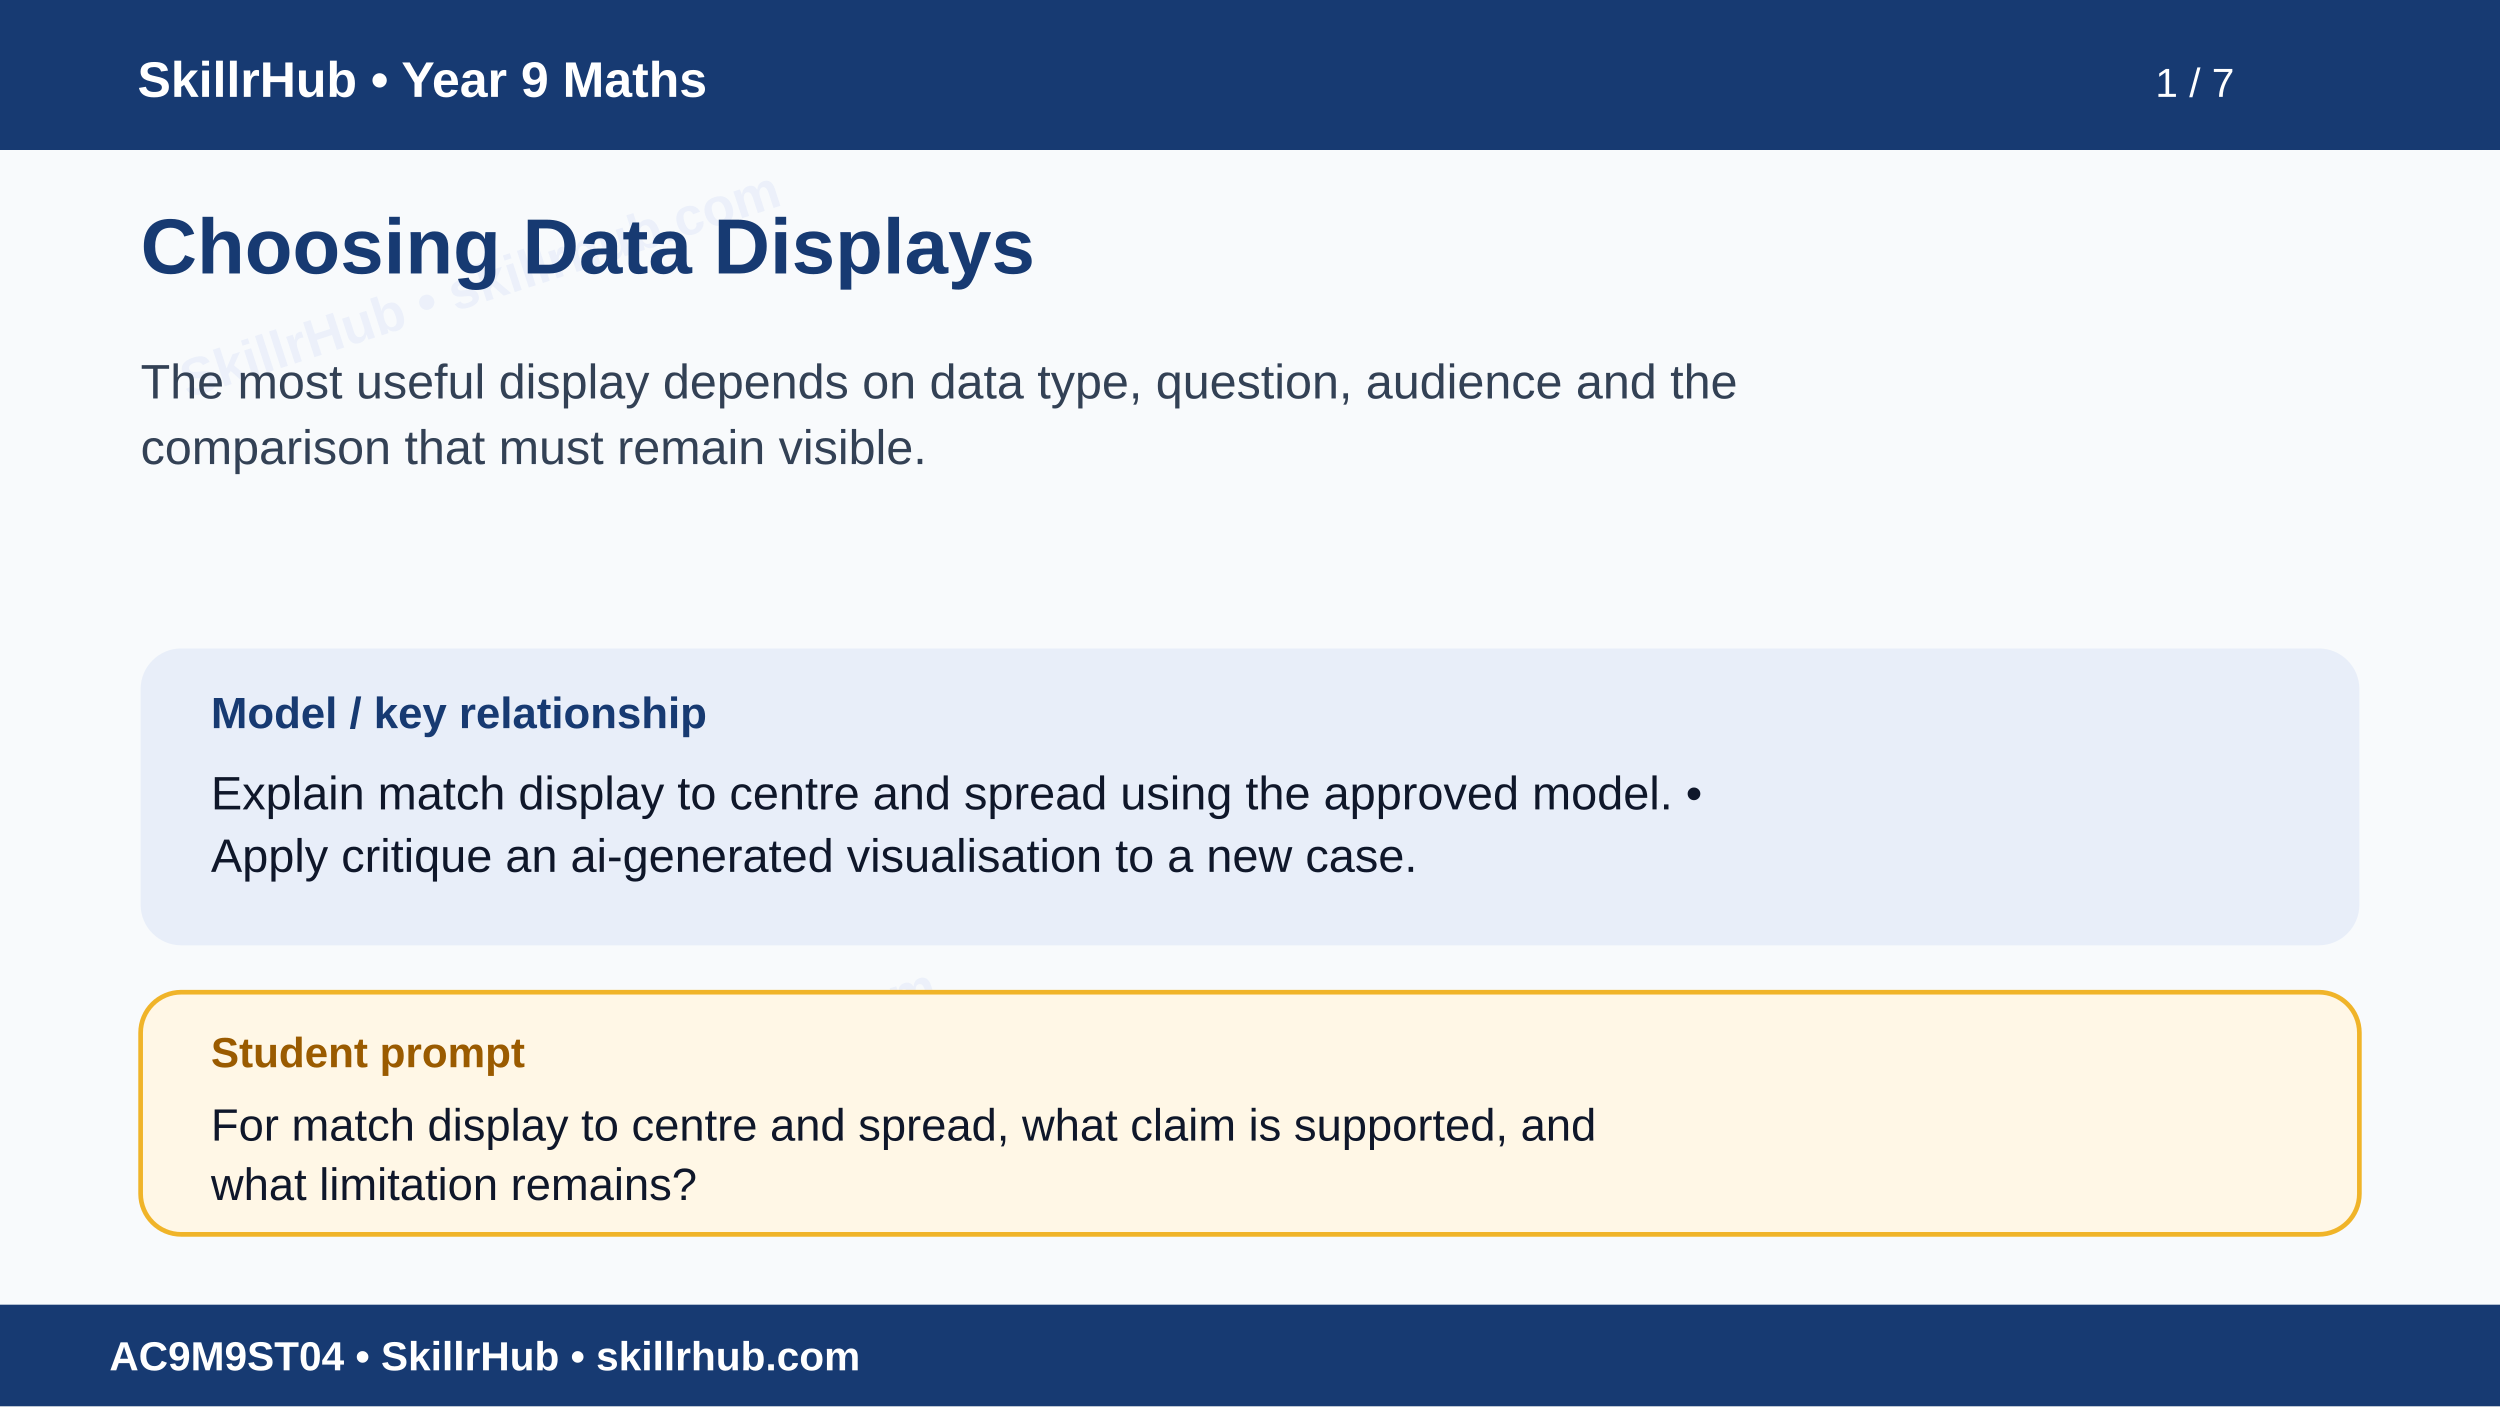
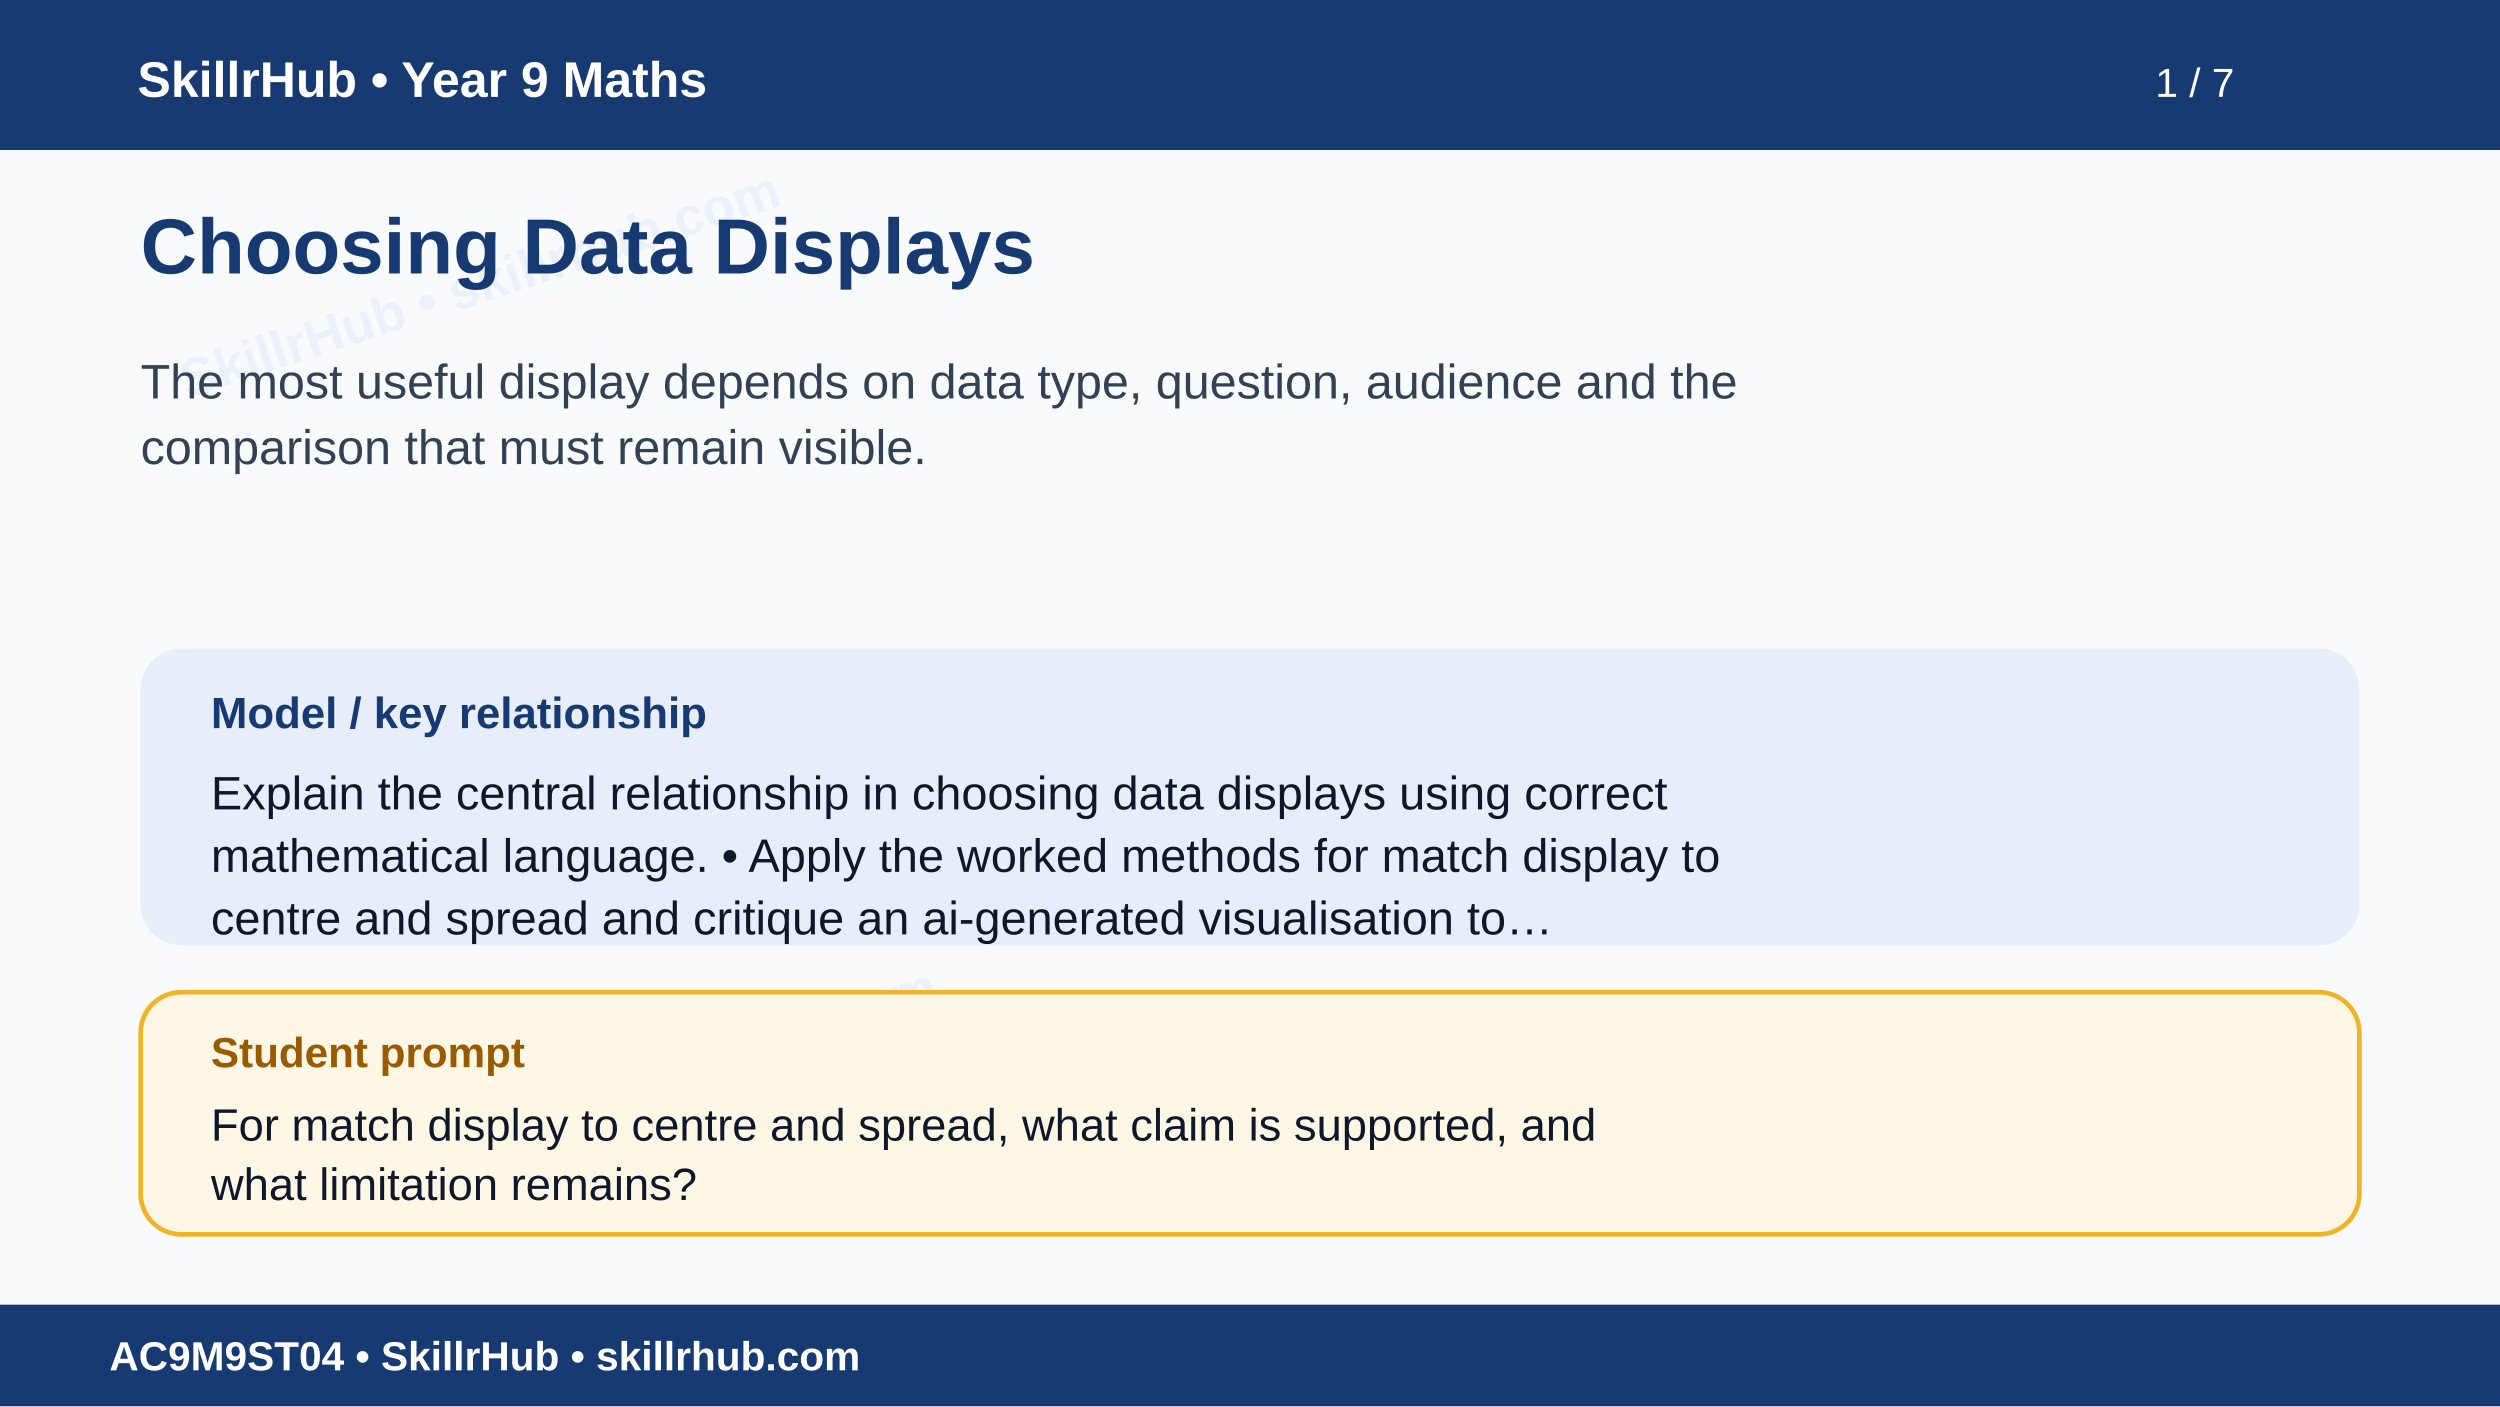
<svg xmlns="http://www.w3.org/2000/svg" width="1600" height="900" viewBox="0 0 1600 900" role="img" aria-labelledby="title desc">
  <rect width="1600" height="900" fill="#f8fafc" />
  <g opacity=".055" fill="#1d4ed8" font-family="Arial,Helvetica,sans-serif" font-size="34" font-weight="700">
    <text x="120" y="255" transform="rotate(-18 120 255)">SkillrHub • skillrhub.com</text>
    <text x="790" y="560" transform="rotate(-18 790 560)">SkillrHub • skillrhub.com</text>
    <text x="220" y="765" transform="rotate(-18 220 765)">SkillrHub • skillrhub.com</text>
  </g>
  <rect width="1600" height="96" fill="#173a72" />
  <text x="88" y="62" fill="#fff" font-family="Arial,Helvetica,sans-serif" font-size="32" font-weight="700">SkillrHub • Year 9 Maths</text>
  <text x="1430" y="62" text-anchor="end" fill="#fff" font-family="Arial,Helvetica,sans-serif" font-size="26">1 / 7</text>
  <text x="90" y="175" fill="#173a72" font-family="Arial,Helvetica,sans-serif" font-size="50" font-weight="700">Choosing Data Displays</text>
  <text x="90" y="255" fill="#334155" font-family="Arial,Helvetica,sans-serif" font-size="31" font-weight="400">The most useful display depends on data type, question, audience and the</text>
  <text x="90" y="297" fill="#334155" font-family="Arial,Helvetica,sans-serif" font-size="31" font-weight="400">comparison that must remain visible.</text>
  <rect x="90" y="415" width="1420" height="190" rx="26" fill="#e8eef9" />
  <text x="135" y="466" fill="#173a72" font-family="Arial,Helvetica,sans-serif" font-size="28" font-weight="700">Model / key relationship</text>
-   <text x="135" y="518" fill="#0f172a" font-family="Arial,Helvetica,sans-serif" font-size="30" font-weight="400">Explain match display to centre and spread using the approved model. •</text>
-   <text x="135" y="558" fill="#0f172a" font-family="Arial,Helvetica,sans-serif" font-size="30" font-weight="400">Apply critique an ai-generated visualisation to a new case.</text>
+   <text x="135" y="518" fill="#0f172a" font-family="Arial,Helvetica,sans-serif" font-size="30" font-weight="400">Explain the central relationship in choosing data displays using correct</text>
+   <text x="135" y="558" fill="#0f172a" font-family="Arial,Helvetica,sans-serif" font-size="30" font-weight="400">mathematical language. • Apply the worked methods for match display to</text>
+   <text x="135" y="598" fill="#0f172a" font-family="Arial,Helvetica,sans-serif" font-size="30" font-weight="400">centre and spread and critique an ai-generated visualisation to…</text>
  <rect x="90" y="635" width="1420" height="155" rx="26" fill="#fff7e6" stroke="#f0b429" stroke-width="3" />
  <text x="135" y="683" fill="#9a5b00" font-family="Arial,Helvetica,sans-serif" font-size="27" font-weight="700">Student prompt</text>
  <text x="135" y="730" fill="#0f172a" font-family="Arial,Helvetica,sans-serif" font-size="29" font-weight="400">For match display to centre and spread, what claim is supported, and</text>
  <text x="135" y="768" fill="#0f172a" font-family="Arial,Helvetica,sans-serif" font-size="29" font-weight="400">what limitation remains?</text>
  <rect y="835" width="1600" height="65" fill="#173a72" />
  <text x="70" y="877" fill="#fff" font-family="Arial,Helvetica,sans-serif" font-size="26" font-weight="700">AC9M9ST04 • SkillrHub • skillrhub.com</text>
</svg>
